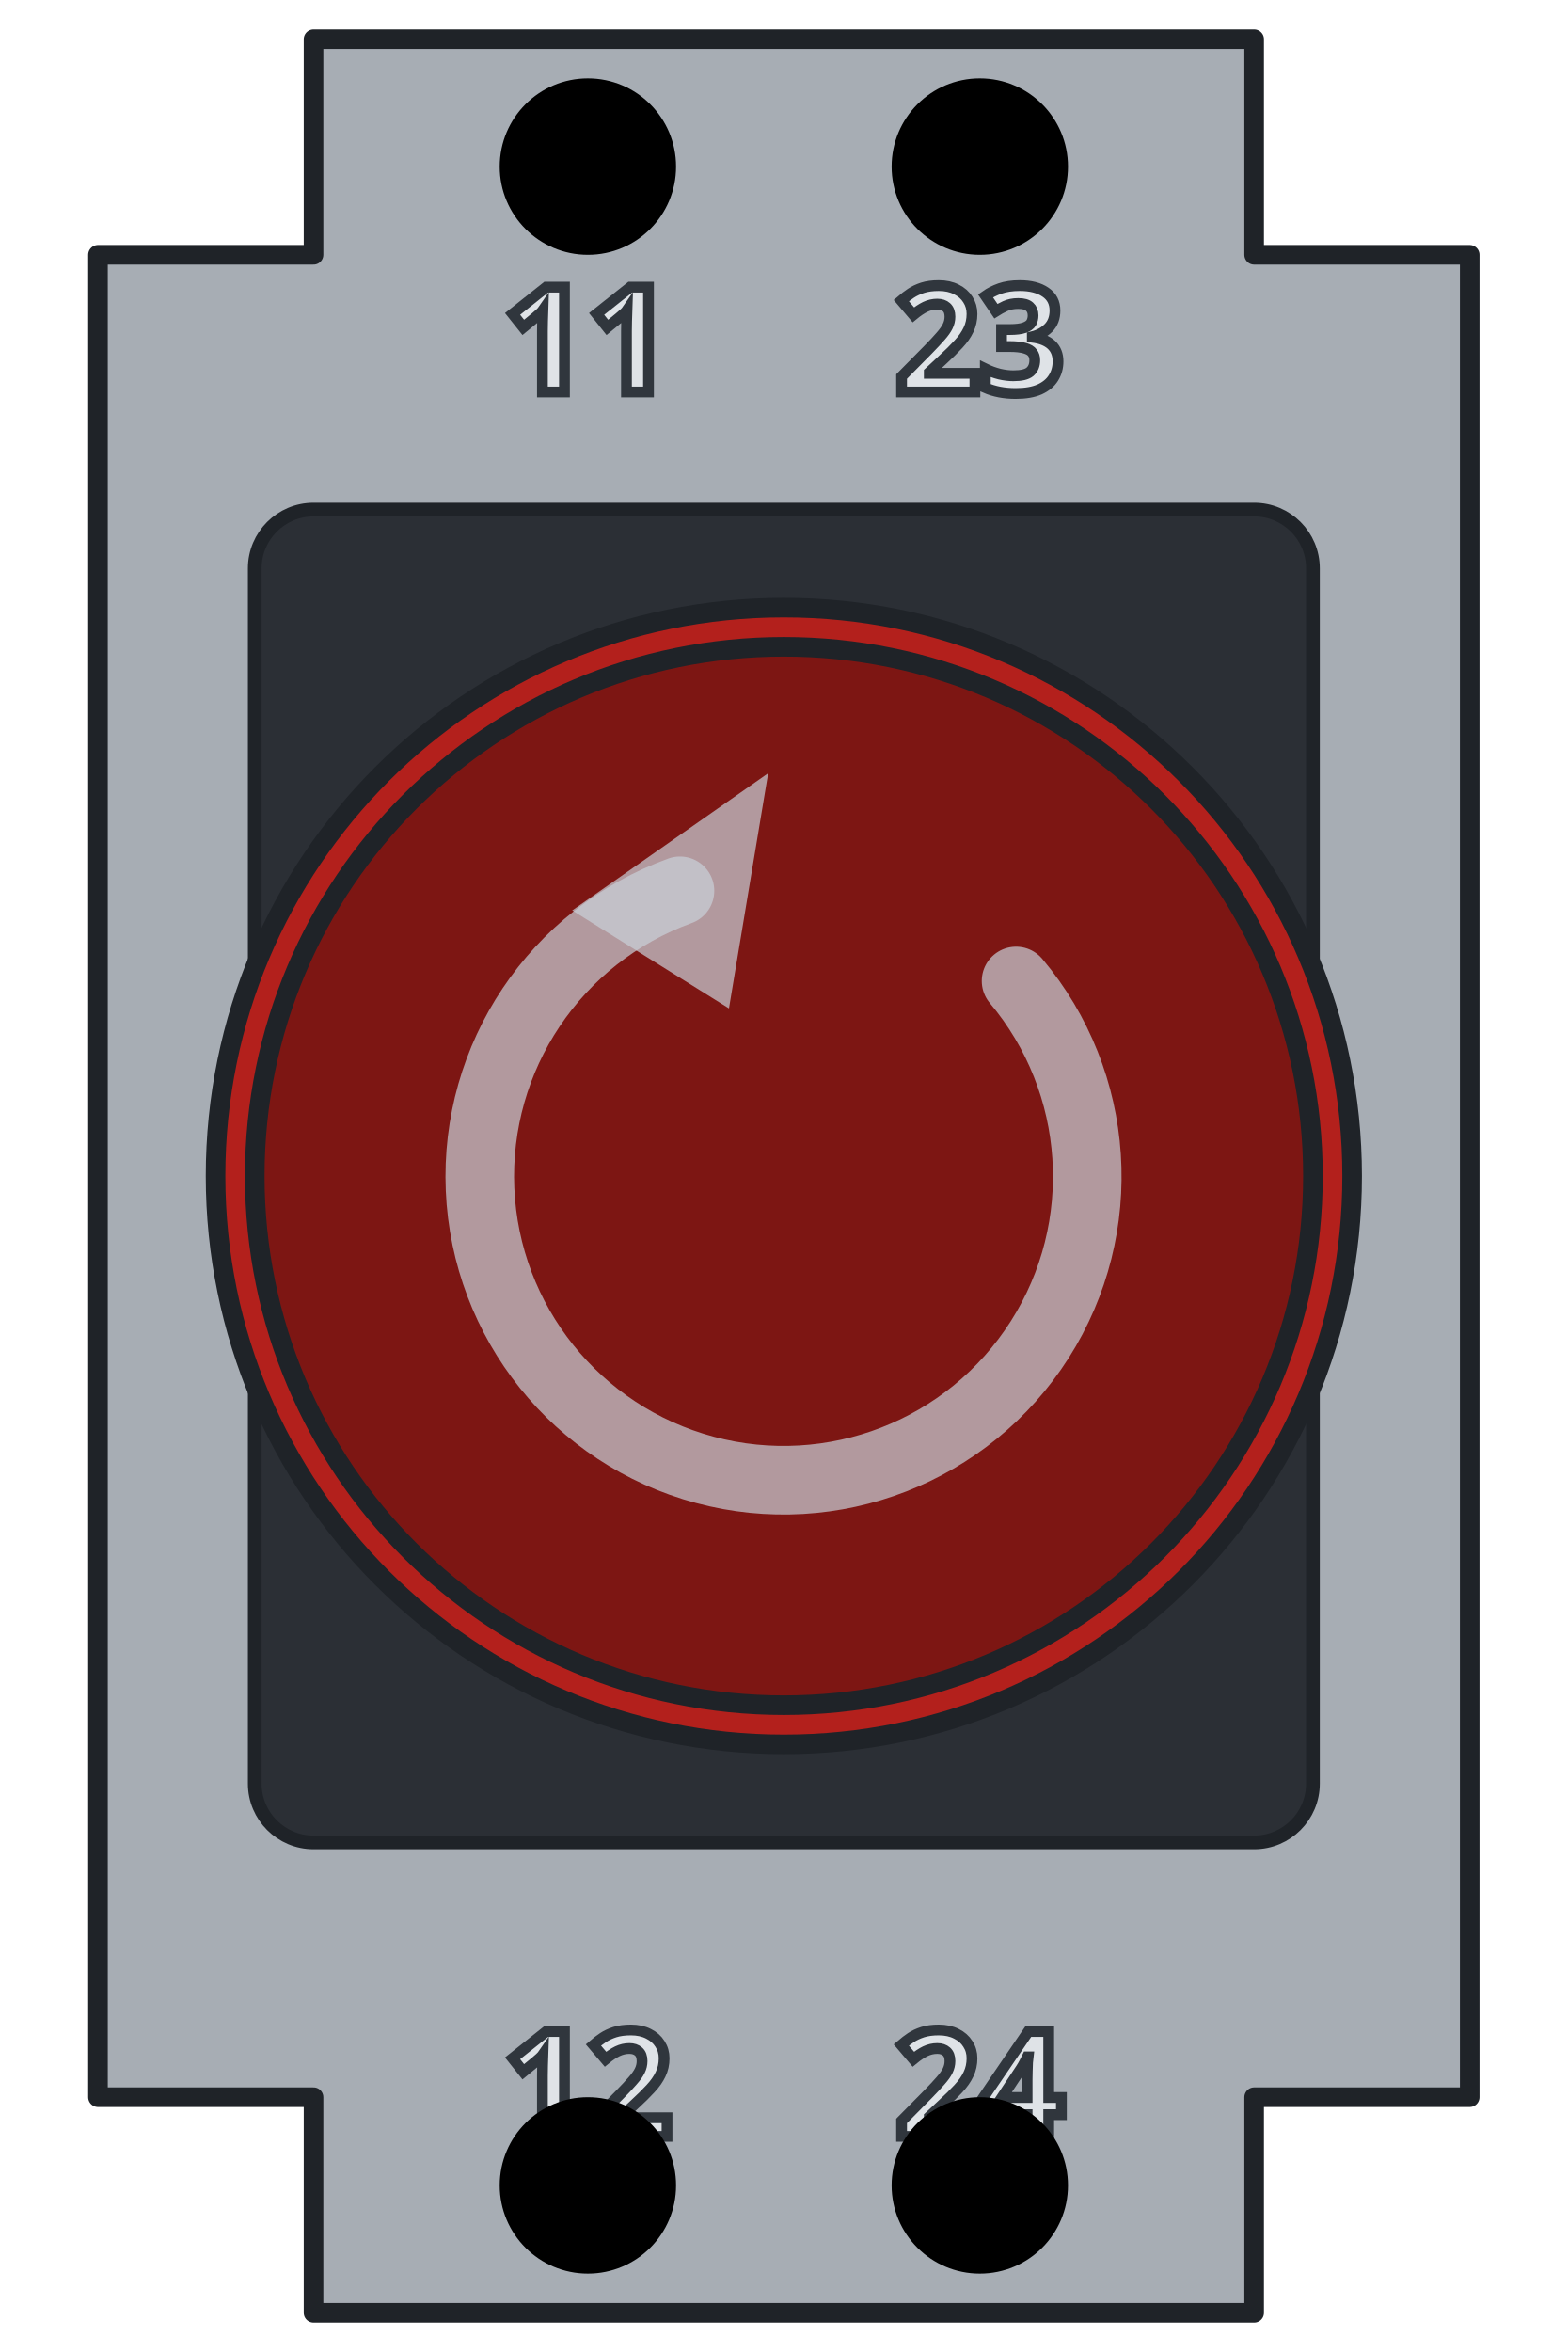
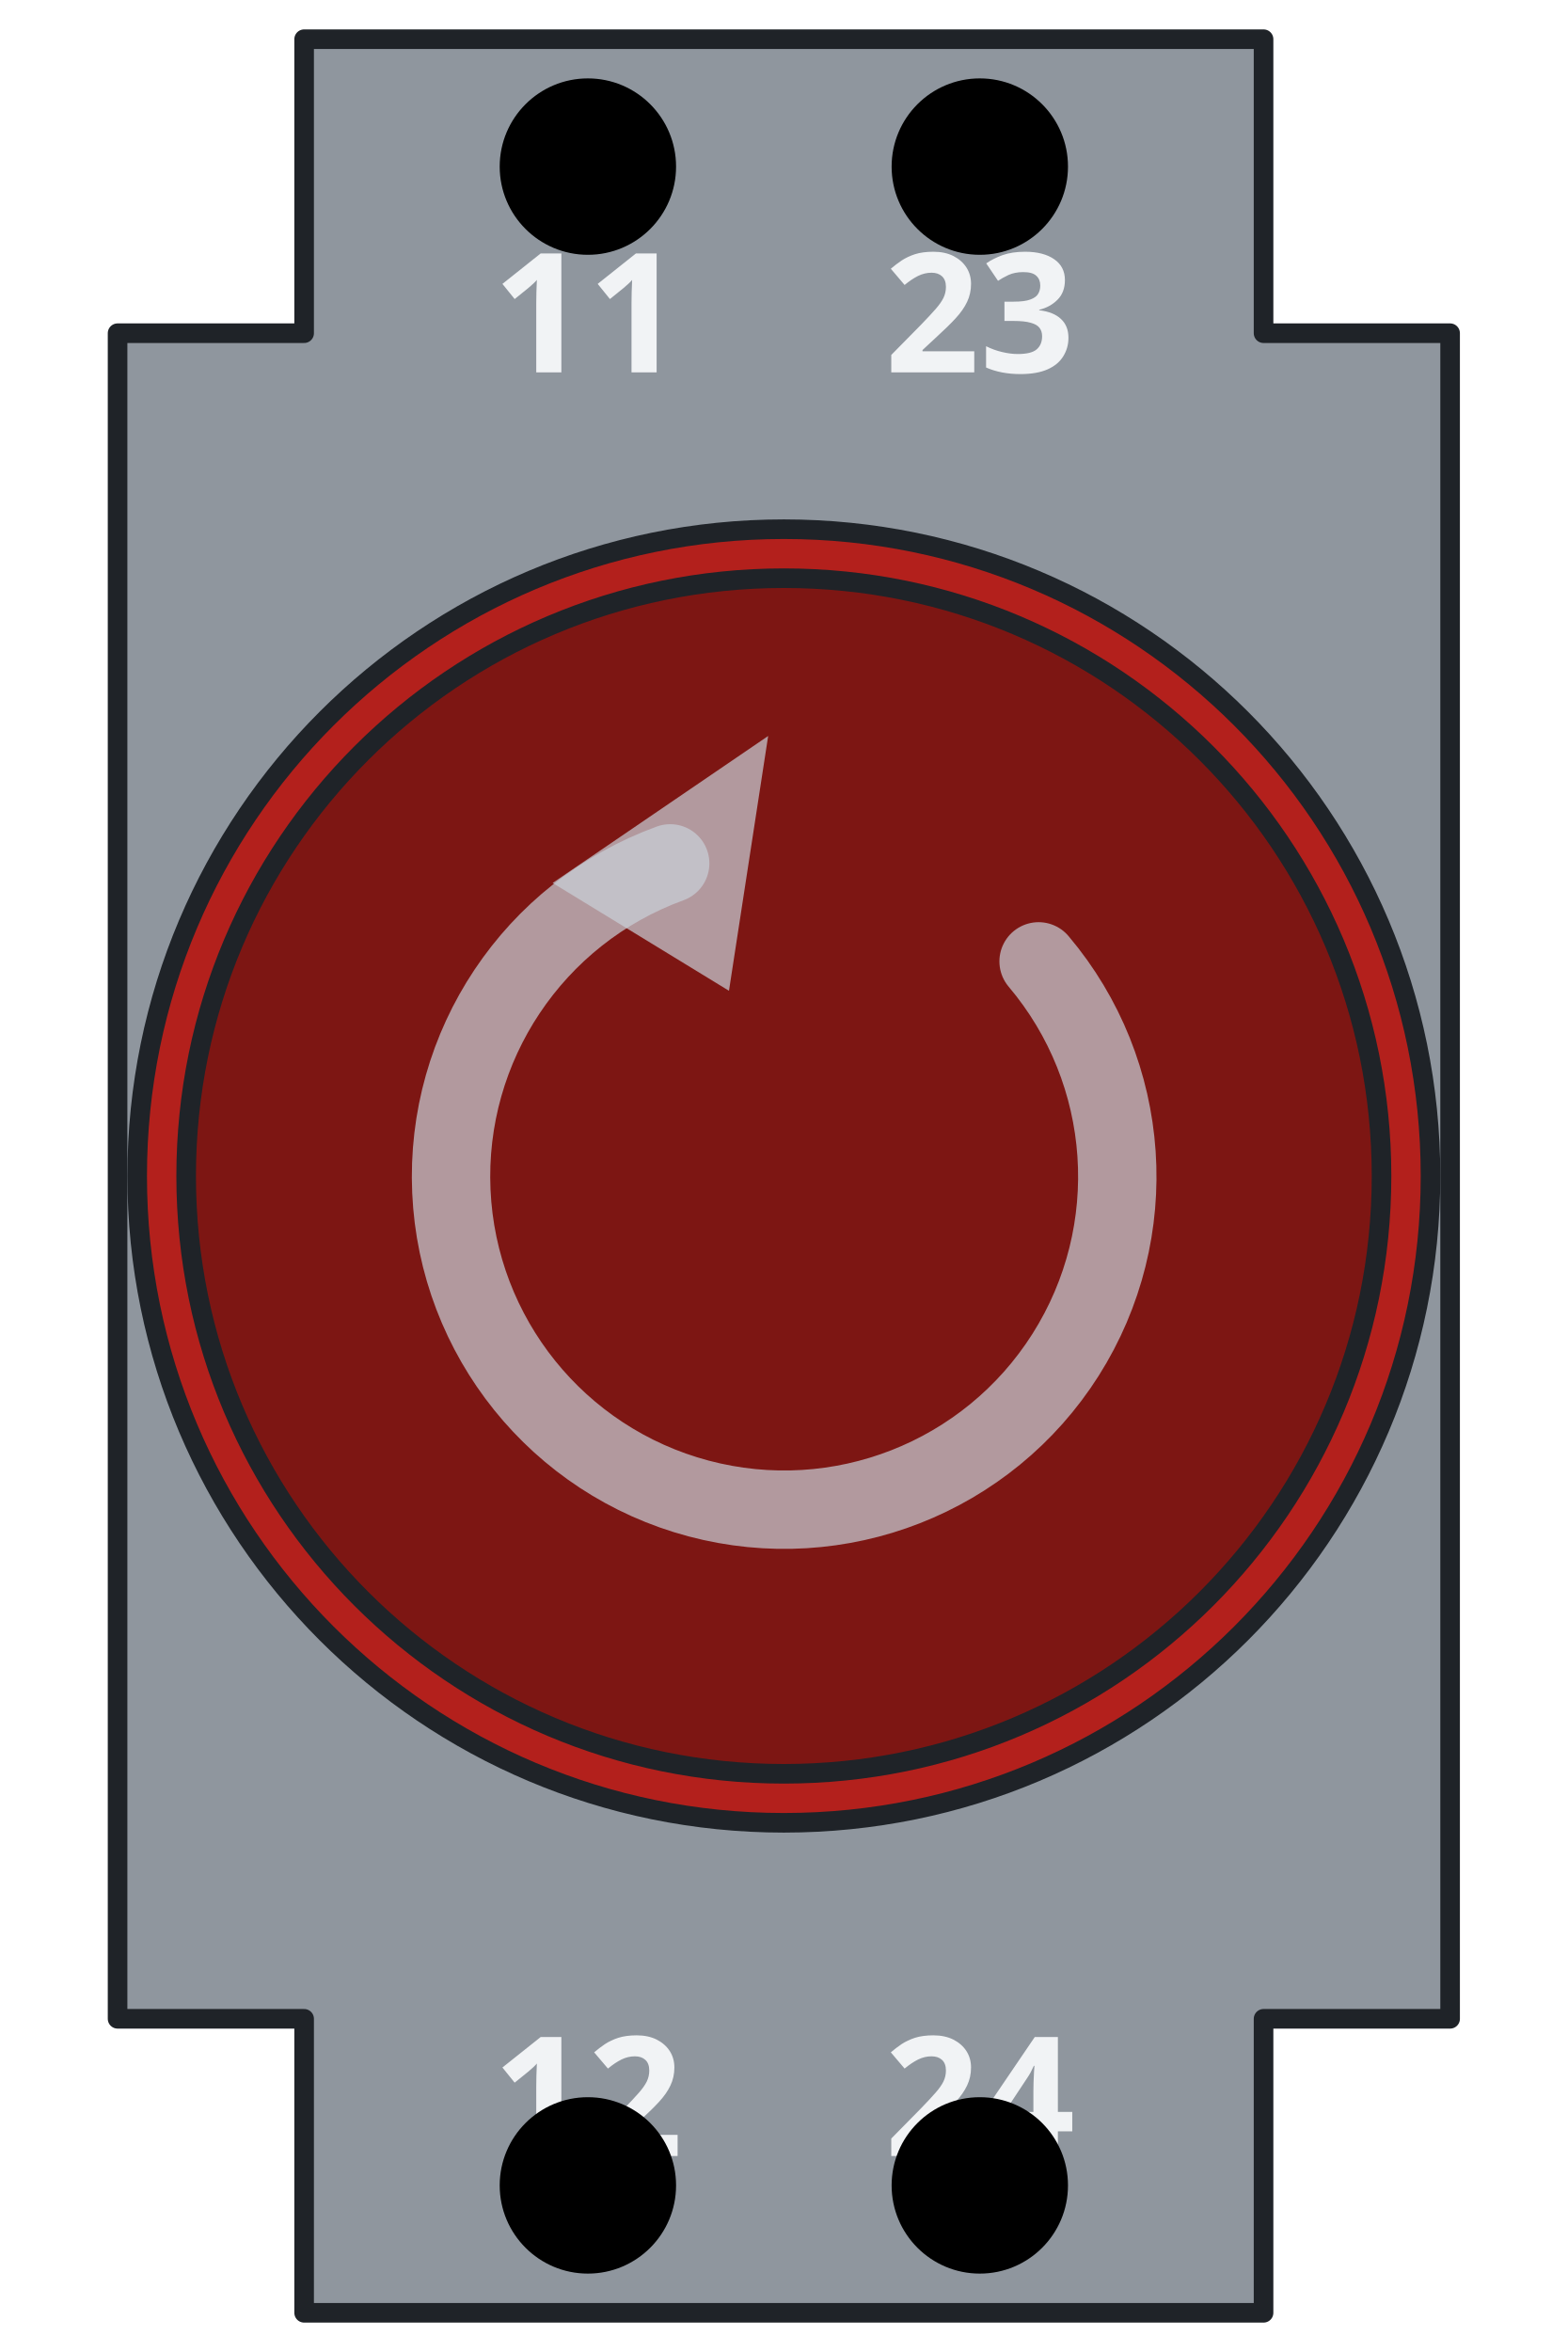
<svg xmlns="http://www.w3.org/2000/svg" viewBox="0 0 160 240" width="160" height="240" font-family="Segoe UI,Noto Sans,Arial,sans-serif">
-   <path d="M32 4 H128 V26 H150 V214 H128 V236 H32 V214 H10 V26 H32 Z" fill="#a7adb4" stroke="#1f2328" stroke-width="2" stroke-linejoin="round" />
-   <rect x="26" y="52" width="108" height="136" rx="6" fill="#2b2f35" stroke="#1f2328" stroke-width="1.4" />
-   <text x="60" y="40" font-size="15" font-weight="800" fill="#dfe3e7" stroke="#30363d" stroke-width="1.1" text-anchor="middle">11</text>
-   <text x="100" y="40" font-size="15" font-weight="800" fill="#dfe3e7" stroke="#30363d" stroke-width="1.1" text-anchor="middle">23</text>
-   <text x="60" y="218" font-size="15" font-weight="800" fill="#dfe3e7" stroke="#30363d" stroke-width="1.1" text-anchor="middle">12</text>
-   <text x="100" y="218" font-size="15" font-weight="800" fill="#dfe3e7" stroke="#30363d" stroke-width="1.1" text-anchor="middle">24</text>
+   <path d="M31.04 4 H128.96 V34 H148 V206 H128.96 V236 H31.04 V206 H12 V34 H31.04 Z" fill="#8f969e" stroke="#1f2328" stroke-width="2" stroke-linejoin="round" />
+   <text x="60" y="38" font-size="17" font-weight="800" fill="#f1f3f5" text-anchor="middle">11</text>
+   <text x="100" y="38" font-size="17" font-weight="800" fill="#f1f3f5" text-anchor="middle">23</text>
+   <text x="60" y="220" font-size="17" font-weight="800" fill="#f1f3f5" text-anchor="middle">12</text>
+   <text x="100" y="220" font-size="17" font-weight="800" fill="#f1f3f5" text-anchor="middle">24</text>
  <g data-action="press" data-kind="toggle" style="cursor:pointer">
    <g data-show="!out.pressed">
-       <circle cx="80" cy="120" r="58" fill="#b3201c" stroke="#1f2328" stroke-width="2" />
-       <path d="M106.0 98.1 A34 34 0 1 1 68.4 88.1" fill="none" stroke="#eef2f6" stroke-width="7" stroke-linecap="round" opacity="1" />
-       <path d="M57.4 90.1 L77.4 76.1 L73.4 100.1 Z" fill="#eef2f6" opacity="1" />
+       <circle cx="80" cy="120" r="66" fill="#b3201c" stroke="#1f2328" stroke-width="2" />
+       <path d="M109.1 95.6 A38 38 0 1 1 67.0 84.3" fill="none" stroke="#eef2f6" stroke-width="8" stroke-linecap="round" opacity="1" />
+       <path d="M55.0 86.3 L77.0 71.3 L73.0 97.3 Z" fill="#eef2f6" opacity="1" />
    </g>
    <g data-show="out.pressed">
-       <circle cx="80" cy="120" r="54" fill="#7d1613" stroke="#1f2328" stroke-width="2" />
-       <path d="M103.7 100.1 A31 31 0 1 1 69.4 90.9" fill="none" stroke="#c9d0d8" stroke-width="7" stroke-linecap="round" opacity=".7" />
-       <path d="M58.4 92.9 L78.4 78.9 L74.4 102.9 Z" fill="#c9d0d8" opacity=".7" />
+       <circle cx="80" cy="120" r="61" fill="#7d1613" stroke="#1f2328" stroke-width="2" />
+       <path d="M106.0 98.1 A34 34 0 1 1 68.4 88.1" fill="none" stroke="#c9d0d8" stroke-width="8" stroke-linecap="round" opacity=".7" />
+       <path d="M56.4 90.1 L78.4 75.1 L74.4 101.1 Z" fill="#c9d0d8" opacity=".7" />
    </g>
  </g>
  <circle class="jw-term" data-term="11" cx="60" cy="17" r="9" />
  <circle class="jw-term" data-term="23" cx="100" cy="17" r="9" />
  <circle class="jw-term" data-term="12" cx="60" cy="223" r="9" data-side="b" />
  <circle class="jw-term" data-term="24" cx="100" cy="223" r="9" data-side="b" />
</svg>
